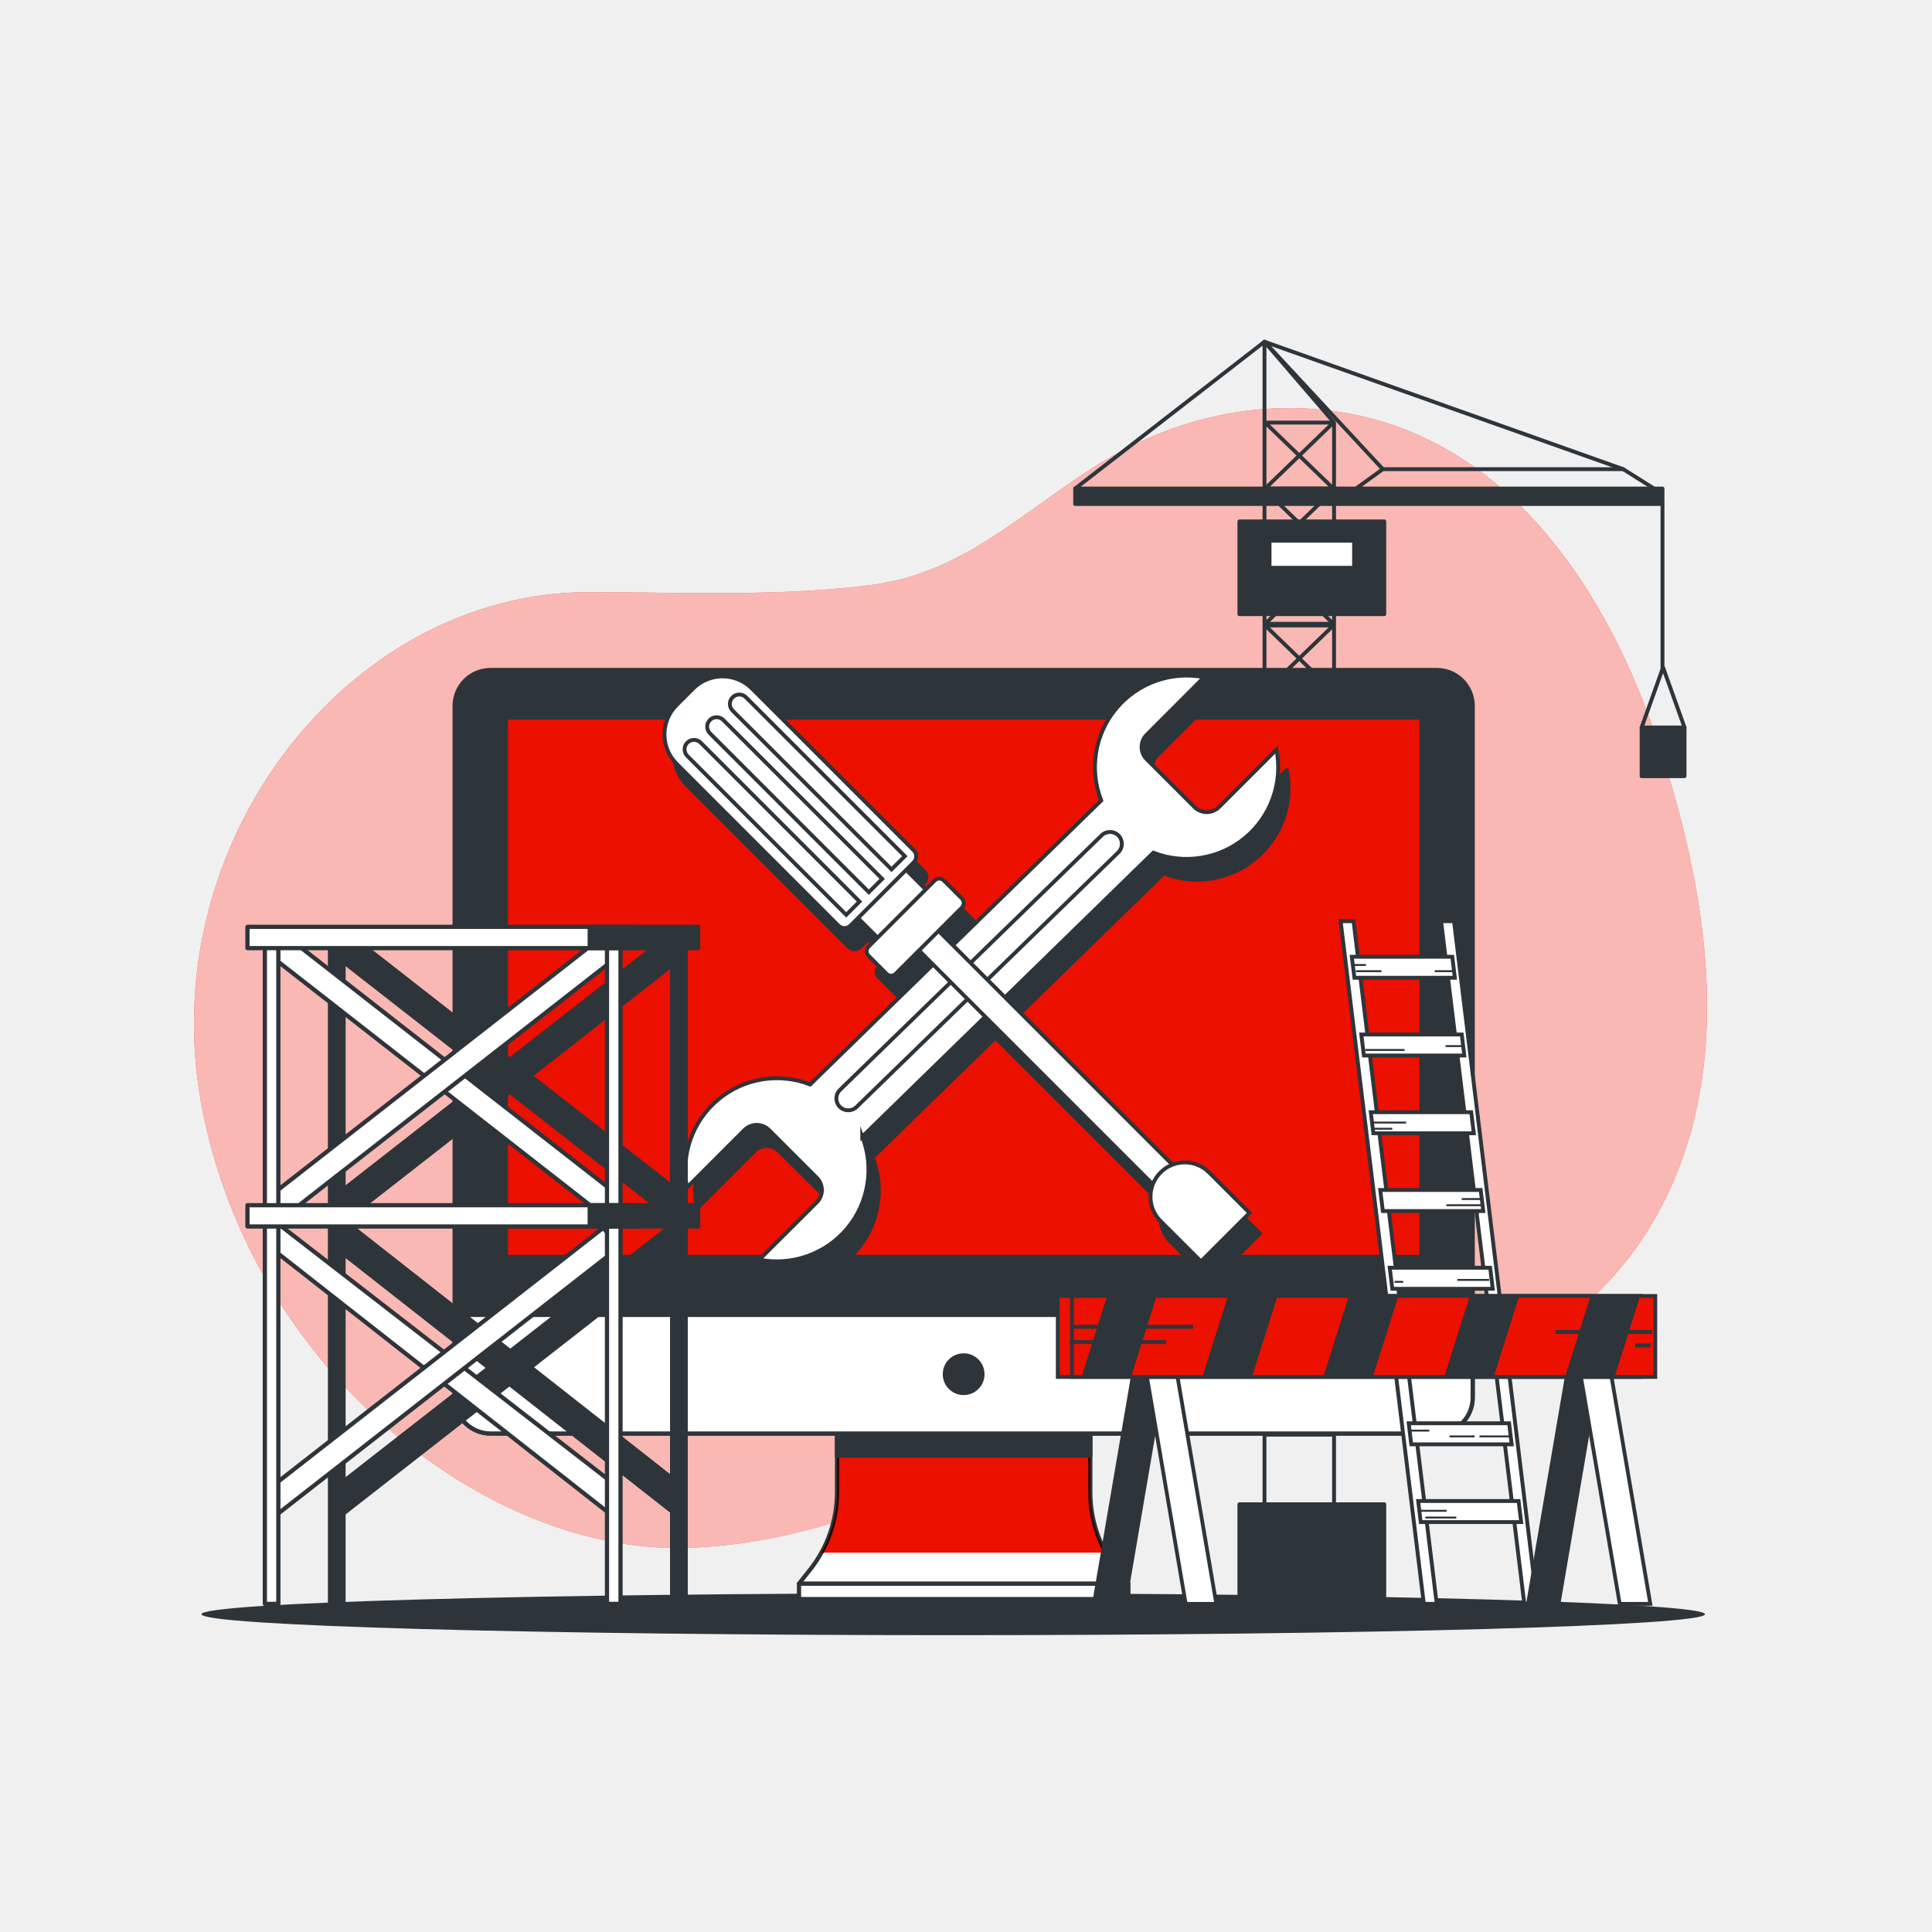
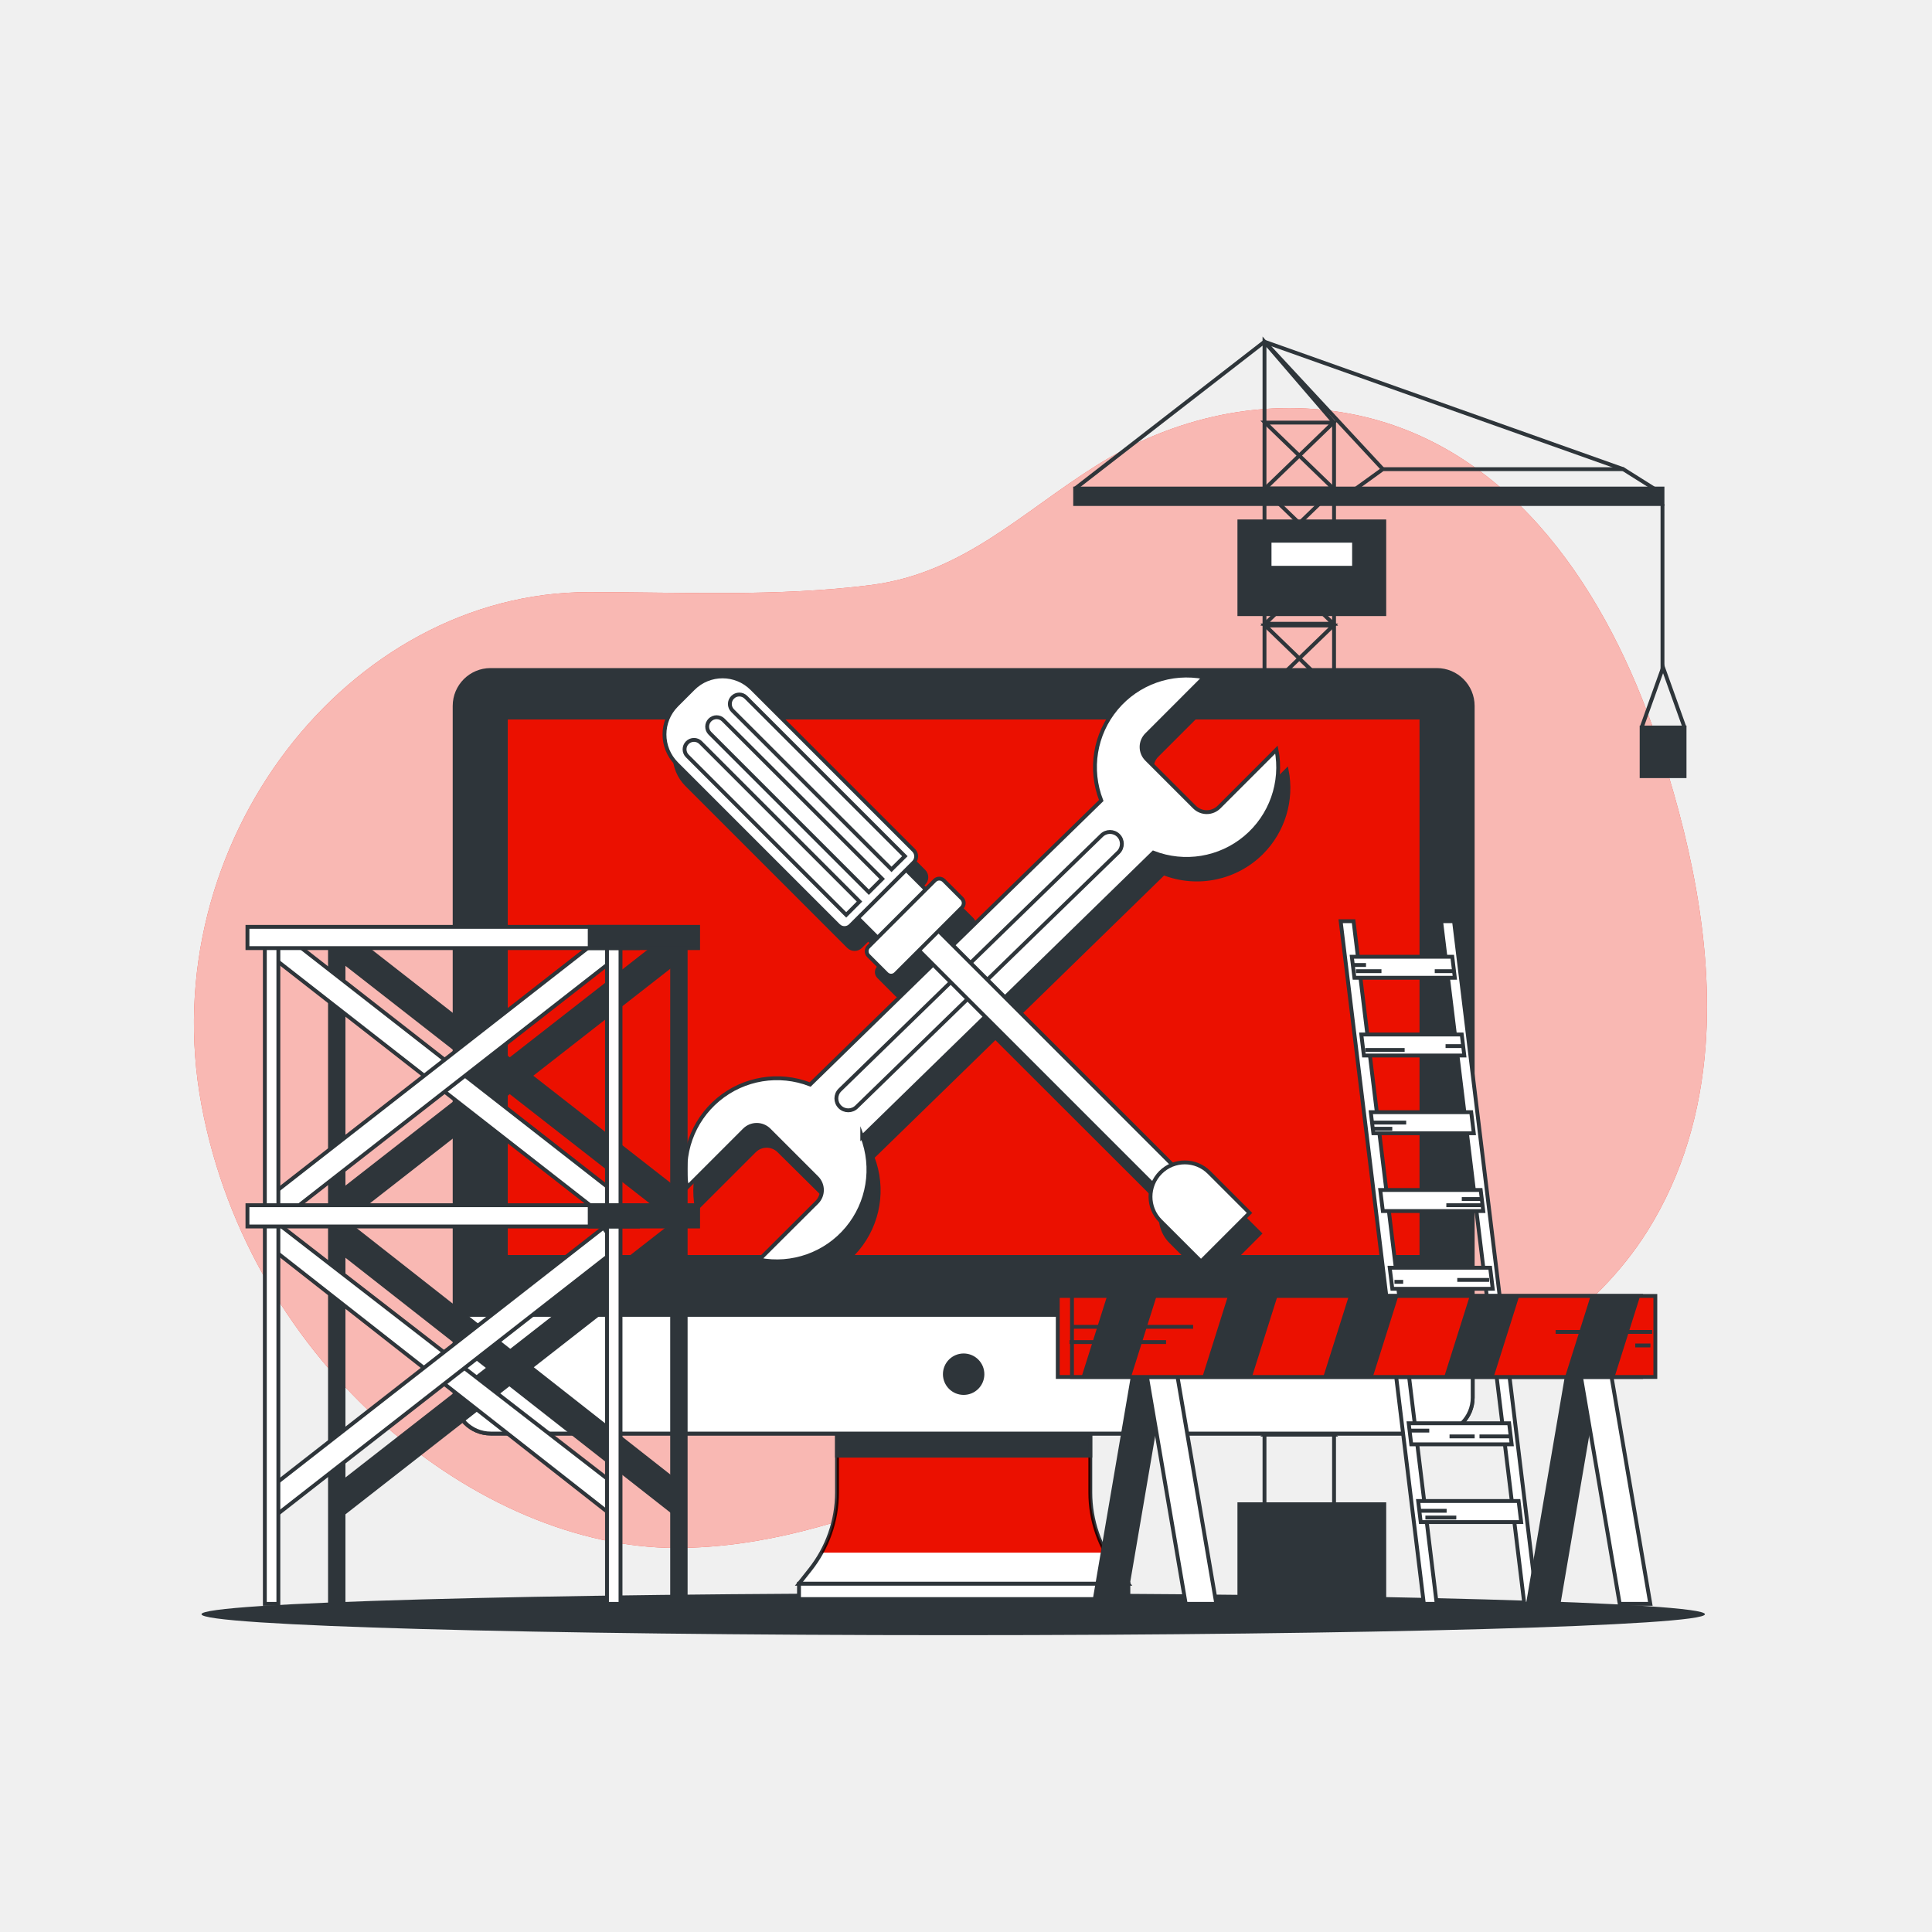
<svg xmlns="http://www.w3.org/2000/svg" viewBox="0 0 500 500">
  <g id="freepik--background-simple--inject-1--inject-13">
    <path d="M441.4,270.76c2-26.75-4.24-54.7-12.64-79.6-12.47-37-36.67-74.94-77.44-83.69-23.51-5-47.43.36-67.58,13-19.39,12.17-34.5,27.88-58.33,30.93-24.1,3.08-48.83,1.84-73.06,1.84-62.29,0-112.85,65-100.21,132.71s72.22,114.65,122.78,114.65c45.43,0,82.8-27.07,126-34.34,21.4-3.6,42.88.66,64.06-4.74,24.61-6.28,47.75-21.26,61.39-42.95C435.61,303.8,440.13,287.51,441.4,270.76Z" style="fill:#EB1000" />
    <path d="M441.4,270.76c2-26.75-4.24-54.7-12.64-79.6-12.47-37-36.67-74.94-77.44-83.69-23.51-5-47.43.36-67.58,13-19.39,12.17-34.5,27.88-58.33,30.93-24.1,3.08-48.83,1.84-73.06,1.84-62.29,0-112.85,65-100.21,132.71s72.22,114.65,122.78,114.65c45.43,0,82.8-27.07,126-34.34,21.4-3.6,42.88.66,64.06-4.74,24.61-6.28,47.75-21.26,61.39-42.95C435.61,303.8,440.13,287.51,441.4,270.76Z" style="fill:#fff;opacity:0.7" />
  </g>
  <g id="freepik--Shadow--inject-1--inject-13">
    <ellipse cx="246.69" cy="417.76" rx="194.55" ry="5.42" style="fill:#2e353a" />
  </g>
  <g id="freepik--Crane--inject-1--inject-13">
-     <polygon points="345.25 412.82 327.25 412.82 327.25 88.44 345.25 109.37 345.25 412.82" style="fill:none;stroke:#2e353a;stroke-linecap:round;stroke-linejoin:round" />
-     <polygon points="327.42 336.44 345.08 336.44 327.42 319.37 345.08 319.37 327.42 336.44" style="fill:none;stroke:#2e353a;stroke-linecap:round;stroke-linejoin:round" />
-     <polygon points="327.42 318.94 345.08 318.94 327.42 301.87 345.08 301.87 327.42 318.94" style="fill:none;stroke:#2e353a;stroke-linecap:round;stroke-linejoin:round" />
-     <polygon points="327.42 371.29 345.08 371.29 327.42 354.22 345.08 354.22 327.42 371.29" style="fill:none;stroke:#2e353a;stroke-linecap:round;stroke-linejoin:round" />
-     <polygon points="327.42 353.79 345.08 353.79 327.42 336.72 345.08 336.72 327.42 353.79" style="fill:none;stroke:#2e353a;stroke-linecap:round;stroke-linejoin:round" />
-     <polygon points="327.42 301.44 345.08 301.44 327.42 284.37 345.08 284.37 327.42 301.44" style="fill:none;stroke:#2e353a;stroke-linecap:round;stroke-linejoin:round" />
-     <polygon points="327.42 283.94 345.08 283.94 327.42 266.87 345.08 266.87 327.42 283.94" style="fill:none;stroke:#2e353a;stroke-linecap:round;stroke-linejoin:round" />
-     <polygon points="327.42 266.44 345.08 266.44 327.42 249.37 345.08 249.37 327.42 266.44" style="fill:none;stroke:#2e353a;stroke-linecap:round;stroke-linejoin:round" />
-     <polygon points="327.42 248.94 345.08 248.94 327.42 231.87 345.08 231.87 327.42 248.94" style="fill:none;stroke:#2e353a;stroke-linecap:round;stroke-linejoin:round" />
-     <polygon points="327.42 231.44 345.08 231.44 327.42 214.37 345.08 214.37 327.42 231.44" style="fill:none;stroke:#2e353a;stroke-linecap:round;stroke-linejoin:round" />
-     <polygon points="327.42 213.94 345.08 213.94 327.42 196.87 345.08 196.87 327.42 213.94" style="fill:none;stroke:#2e353a;stroke-linecap:round;stroke-linejoin:round" />
-     <polygon points="327.42 196.44 345.08 196.44 327.42 179.37 345.08 179.37 327.42 196.44" style="fill:none;stroke:#2e353a;stroke-linecap:round;stroke-linejoin:round" />
-     <polygon points="327.42 178.94 345.08 178.94 327.42 161.87 345.08 161.87 327.42 178.94" style="fill:none;stroke:#2e353a;stroke-linecap:round;stroke-linejoin:round" />
-     <polygon points="327.42 161.44 345.08 161.44 327.42 144.37 345.08 144.37 327.42 161.44" style="fill:none;stroke:#2e353a;stroke-linecap:round;stroke-linejoin:round" />
-     <polygon points="327.42 143.94 345.08 143.94 327.42 126.87 345.08 126.87 327.42 143.94" style="fill:none;stroke:#2e353a;stroke-linecap:round;stroke-linejoin:round" />
-     <polygon points="327.42 126.44 345.08 126.44 327.42 109.37 345.08 109.37 327.42 126.44" style="fill:none;stroke:#2e353a;stroke-linecap:round;stroke-linejoin:round" />
-     <polygon points="428.81 126.91 420.09 121.42 357.87 121.42 350.27 126.91 428.81 126.91" style="fill:none;stroke:#2e353a;stroke-linecap:round;stroke-linejoin:round" />
-     <rect x="278.25" y="126.44" width="152" height="4" style="fill:#2e353a;stroke:#2e353a;stroke-linecap:round;stroke-linejoin:round" />
-     <polyline points="420.09 121.42 327.25 88.44 357.87 121.42" style="fill:none;stroke:#2e353a;stroke-linecap:round;stroke-linejoin:round" />
-     <line x1="327.25" y1="88.44" x2="278.25" y2="126.44" style="fill:none;stroke:#2e353a;stroke-linecap:round;stroke-linejoin:round" />
-     <rect x="320.75" y="134.94" width="37.5" height="24" style="fill:#2e353a;stroke:#2e353a;stroke-linecap:round;stroke-linejoin:round" />
-     <rect x="320.75" y="389.3" width="37.5" height="24" style="fill:#2e353a;stroke:#2e353a;stroke-linecap:round;stroke-linejoin:round" />
-     <rect x="328.56" y="139.94" width="21.87" height="7" style="fill:#fff;stroke:#2e353a;stroke-linecap:round;stroke-linejoin:round" />
-     <line x1="430.25" y1="130.44" x2="430.25" y2="173.56" style="fill:#fff;stroke:#2e353a;stroke-linecap:round;stroke-linejoin:round" />
-     <rect x="424.85" y="188.28" width="11.11" height="12.59" style="fill:#2e353a;stroke:#2e353a;stroke-linecap:round;stroke-linejoin:round" />
-     <polyline points="424.85 188.28 430.4 172.74 435.96 188.28" style="fill:none;stroke:#2e353a;stroke-linecap:round;stroke-linejoin:round" />
+     <polygon points="345.25 412.82 327.25 412.82 327.25 88.44 345.25 109.37 345.25 412.82" style="fill:none;stroke:#2e353a;strokeLinecap:round;strokeLinejoin:round" />
+     <polygon points="327.42 336.44 345.08 336.44 327.42 319.37 345.08 319.37 327.42 336.44" style="fill:none;stroke:#2e353a;strokeLinecap:round;strokeLinejoin:round" />
+     <polygon points="327.42 318.94 345.08 318.94 327.42 301.87 345.08 301.87 327.42 318.94" style="fill:none;stroke:#2e353a;strokeLinecap:round;strokeLinejoin:round" />
+     <polygon points="327.42 371.29 345.08 371.29 327.42 354.22 345.08 354.22 327.42 371.29" style="fill:none;stroke:#2e353a;strokeLinecap:round;strokeLinejoin:round" />
+     <polygon points="327.42 353.79 345.08 353.79 327.42 336.72 345.08 336.72 327.42 353.79" style="fill:none;stroke:#2e353a;strokeLinecap:round;strokeLinejoin:round" />
+     <polygon points="327.42 301.44 345.08 301.44 327.42 284.37 345.08 284.37 327.42 301.44" style="fill:none;stroke:#2e353a;strokeLinecap:round;strokeLinejoin:round" />
+     <polygon points="327.42 283.94 345.08 283.94 327.42 266.87 345.08 266.87 327.42 283.94" style="fill:none;stroke:#2e353a;strokeLinecap:round;strokeLinejoin:round" />
+     <polygon points="327.42 266.44 345.08 266.44 327.42 249.37 345.08 249.37 327.42 266.44" style="fill:none;stroke:#2e353a;strokeLinecap:round;strokeLinejoin:round" />
+     <polygon points="327.42 248.94 345.08 248.94 327.42 231.87 345.08 231.87 327.42 248.94" style="fill:none;stroke:#2e353a;strokeLinecap:round;strokeLinejoin:round" />
+     <polygon points="327.42 231.44 345.08 231.44 327.42 214.37 345.08 214.37 327.42 231.44" style="fill:none;stroke:#2e353a;strokeLinecap:round;strokeLinejoin:round" />
+     <polygon points="327.42 213.94 345.08 213.94 327.42 196.87 345.08 196.87 327.42 213.94" style="fill:none;stroke:#2e353a;strokeLinecap:round;strokeLinejoin:round" />
+     <polygon points="327.42 196.44 345.08 196.44 327.42 179.37 345.08 179.37 327.42 196.44" style="fill:none;stroke:#2e353a;strokeLinecap:round;strokeLinejoin:round" />
+     <polygon points="327.42 178.94 345.08 178.94 327.42 161.87 345.08 161.87 327.42 178.94" style="fill:none;stroke:#2e353a;strokeLinecap:round;strokeLinejoin:round" />
+     <polygon points="327.42 161.44 345.08 161.44 327.42 144.37 345.08 144.37 327.42 161.44" style="fill:none;stroke:#2e353a;strokeLinecap:round;strokeLinejoin:round" />
+     <polygon points="327.42 143.94 345.08 143.94 327.42 126.87 345.08 126.87 327.42 143.94" style="fill:none;stroke:#2e353a;strokeLinecap:round;strokeLinejoin:round" />
+     <polygon points="327.42 126.44 345.08 126.44 327.42 109.37 345.08 109.37 327.42 126.44" style="fill:none;stroke:#2e353a;strokeLinecap:round;strokeLinejoin:round" />
+     <polygon points="428.81 126.91 420.09 121.42 357.87 121.42 350.27 126.91 428.81 126.91" style="fill:none;stroke:#2e353a;strokeLinecap:round;strokeLinejoin:round" />
+     <rect x="278.25" y="126.44" width="152" height="4" style="fill:#2e353a;stroke:#2e353a;strokeLinecap:round;strokeLinejoin:round" />
+     <polyline points="420.09 121.42 327.25 88.44 357.87 121.42" style="fill:none;stroke:#2e353a;strokeLinecap:round;strokeLinejoin:round" />
+     <line x1="327.25" y1="88.44" x2="278.25" y2="126.44" style="fill:none;stroke:#2e353a;strokeLinecap:round;strokeLinejoin:round" />
+     <rect x="320.75" y="134.94" width="37.5" height="24" style="fill:#2e353a;stroke:#2e353a;strokeLinecap:round;strokeLinejoin:round" />
+     <rect x="320.75" y="389.3" width="37.5" height="24" style="fill:#2e353a;stroke:#2e353a;strokeLinecap:round;strokeLinejoin:round" />
+     <rect x="328.56" y="139.94" width="21.87" height="7" style="fill:#fff;stroke:#2e353a;strokeLinecap:round;strokeLinejoin:round" />
+     <line x1="430.25" y1="130.44" x2="430.25" y2="173.56" style="fill:#fff;stroke:#2e353a;strokeLinecap:round;strokeLinejoin:round" />
+     <rect x="424.85" y="188.28" width="11.11" height="12.59" style="fill:#2e353a;stroke:#2e353a;strokeLinecap:round;strokeLinejoin:round" />
+     <polyline points="424.85 188.28 430.4 172.74 435.96 188.28" style="fill:none;stroke:#2e353a;strokeLinecap:round;strokeLinejoin:round" />
  </g>
  <g id="freepik--Device--inject-1--inject-13">
-     <path d="M282.17,386.24V364H216.62v22.26a32.21,32.21,0,0,1-7,20l-2.87,3.62H292l-2.88-3.62A32.26,32.26,0,0,1,282.17,386.24Z" style="fill:#fff;stroke:#2e353a;stroke-linecap:round;stroke-linejoin:round;stroke-width:1.095px" />
+     <path d="M282.17,386.24V364H216.62v22.26a32.21,32.21,0,0,1-7,20l-2.87,3.62H292l-2.88-3.62A32.26,32.26,0,0,1,282.17,386.24Z" style="fill:#fff;stroke:#2e353a;strokeLinecap:round;strokeLinejoin:round;strokeWidth:1.095px" />
    <path d="M212.59,401.83H286.2a32.18,32.18,0,0,1-4-15.59V364H216.62v22.26A32.18,32.18,0,0,1,212.59,401.83Z" style="fill:#EB1000;mix-blend-mode:multiply" />
-     <rect x="216.62" y="367.33" width="65.55" height="9.4" style="fill:#2e353a;stroke:#2e353a;stroke-linecap:round;stroke-linejoin:round;stroke-width:1.095px" />
-     <rect x="117.66" y="173.4" width="263.47" height="197.6" rx="9.29" style="fill:#2e353a;stroke:#2e353a;stroke-linecap:round;stroke-linejoin:round;stroke-width:1.095px" />
-     <path d="M117.66,340.29H381.13a0,0,0,0,1,0,0v21.42a9.29,9.29,0,0,1-9.29,9.29H127a9.29,9.29,0,0,1-9.29-9.29V340.29a0,0,0,0,1,0,0Z" style="fill:#fff;stroke:#2e353a;stroke-linecap:round;stroke-linejoin:round;stroke-width:1.095px" />
-     <rect x="130.91" y="185.7" width="236.96" height="139.6" style="fill:#EB1000;stroke:#2e353a;stroke-linecap:round;stroke-linejoin:round;stroke-width:1.095px" />
-     <path d="M254.25,355.65a4.86,4.86,0,1,0-4.86,4.85A4.85,4.85,0,0,0,254.25,355.65Z" style="fill:#2e353a;stroke:#2e353a;stroke-linecap:round;stroke-linejoin:round;stroke-width:1.095px" />
-     <rect x="206.78" y="409.87" width="85.24" height="3.97" style="fill:#fff;stroke:#2e353a;stroke-linecap:round;stroke-linejoin:round;stroke-width:1.095px" />
+     <rect x="216.62" y="367.33" width="65.55" height="9.4" style="fill:#2e353a;stroke:#2e353a;strokeLinecap:round;strokeLinejoin:round;strokeWidth:1.095px" />
+     <rect x="117.66" y="173.4" width="263.47" height="197.6" rx="9.29" style="fill:#2e353a;stroke:#2e353a;strokeLinecap:round;strokeLinejoin:round;strokeWidth:1.095px" />
+     <path d="M117.66,340.29H381.13a0,0,0,0,1,0,0v21.42a9.29,9.29,0,0,1-9.29,9.29H127a9.29,9.29,0,0,1-9.29-9.29V340.29a0,0,0,0,1,0,0Z" style="fill:#fff;stroke:#2e353a;strokeLinecap:round;strokeLinejoin:round;strokeWidth:1.095px" />
+     <rect x="130.91" y="185.7" width="236.96" height="139.6" style="fill:#EB1000;stroke:#2e353a;strokeLinecap:round;strokeLinejoin:round;strokeWidth:1.095px" />
+     <path d="M254.25,355.65a4.86,4.86,0,1,0-4.86,4.85A4.85,4.85,0,0,0,254.25,355.65Z" style="fill:#2e353a;stroke:#2e353a;strokeLinecap:round;strokeLinejoin:round;strokeWidth:1.095px" />
+     <rect x="206.78" y="409.87" width="85.24" height="3.97" style="fill:#fff;stroke:#2e353a;strokeLinecap:round;strokeLinejoin:round;strokeWidth:1.095px" />
  </g>
  <g id="freepik--Tools--inject-1--inject-13">
-     <path d="M326.51,220.68A23.72,23.72,0,0,0,333,199.36l-14.87,14.87a4.51,4.51,0,0,1-6.36,0l-12.36-12.36a4.5,4.5,0,0,1,0-6.37l14.86-14.86a23.71,23.71,0,0,0-26.64,31.87L249.26,250l-3.7-3.71,6-6a1.67,1.67,0,0,0,0-2.34l-4.68-4.68a1.65,1.65,0,0,0-2.33,0l-2.34,2.34-5.07-5.06,1.95-1.95a2.21,2.21,0,0,0,0-3.12l-41.87-41.87a10.74,10.74,0,0,0-15.2,0l-4.28,4.28a10.73,10.73,0,0,0,0,15.19l41.87,41.88a2.21,2.21,0,0,0,3.12,0l1.95-1.95,5.06,5.07-2.33,2.33a1.65,1.65,0,0,0,0,2.34l4.67,4.68a1.67,1.67,0,0,0,2.34,0l6-6,3.64,3.64-31.82,31a23.72,23.72,0,0,0-31.88,26.64l14.87-14.86a4.5,4.5,0,0,1,6.37,0L214,310.13a4.5,4.5,0,0,1,0,6.37l-14.86,14.86a23.72,23.72,0,0,0,26.65-31.87l31.82-31L301,311.83a8.89,8.89,0,0,0,2,9.5l10.47,10.47,12.56-12.57-10.47-10.46a8.89,8.89,0,0,0-9.5-2l-43.32-43.32L301.15,226A23.72,23.72,0,0,0,326.51,220.68Z" style="fill:#2e353a;stroke:#2e353a;stroke-linecap:round;stroke-linejoin:round;stroke-width:1.095px" />
+     <path d="M326.51,220.68A23.72,23.72,0,0,0,333,199.36l-14.87,14.87a4.51,4.51,0,0,1-6.36,0l-12.36-12.36a4.5,4.5,0,0,1,0-6.37l14.86-14.86a23.71,23.71,0,0,0-26.64,31.87L249.26,250l-3.7-3.71,6-6a1.67,1.67,0,0,0,0-2.34l-4.68-4.68a1.65,1.65,0,0,0-2.33,0l-2.34,2.34-5.07-5.06,1.95-1.95a2.21,2.21,0,0,0,0-3.12l-41.87-41.87a10.74,10.74,0,0,0-15.2,0l-4.28,4.28a10.73,10.73,0,0,0,0,15.19l41.87,41.88a2.21,2.21,0,0,0,3.12,0l1.95-1.95,5.06,5.07-2.33,2.33a1.65,1.65,0,0,0,0,2.34l4.67,4.68a1.67,1.67,0,0,0,2.34,0l6-6,3.64,3.64-31.82,31a23.72,23.72,0,0,0-31.88,26.64l14.87-14.86a4.5,4.5,0,0,1,6.37,0L214,310.13a4.5,4.5,0,0,1,0,6.37l-14.86,14.86a23.72,23.72,0,0,0,26.65-31.87l31.82-31L301,311.83a8.89,8.89,0,0,0,2,9.5l10.47,10.47,12.56-12.57-10.47-10.46a8.89,8.89,0,0,0-9.5-2l-43.32-43.32L301.15,226A23.72,23.72,0,0,0,326.51,220.68Z" style="fill:#2e353a;stroke:#2e353a;strokeLinecap:round;strokeLinejoin:round;strokeWidth:1.095px" />
    <path d="M223.15,294.16l75.33-73.49A23.71,23.71,0,0,0,330.35,194l-14.86,14.86a4.5,4.5,0,0,1-6.37,0l-12.36-12.36a4.49,4.49,0,0,1,0-6.36l14.86-14.87A23.71,23.71,0,0,0,285,207.17l-75.33,73.49a23.71,23.71,0,0,0-31.87,26.64l14.86-14.86a4.5,4.5,0,0,1,6.37,0l12.36,12.36a4.49,4.49,0,0,1,0,6.36L196.5,326a23.72,23.72,0,0,0,26.65-31.87Z" style="fill:#fff;stroke:#2e353a;stroke-miterlimit:10" />
    <path d="M217.35,286.45h0a3.08,3.08,0,0,1,0-4.35l67.73-65.89a3.09,3.09,0,0,1,4.36,0h0a3.09,3.09,0,0,1,0,4.36l-67.73,65.88A3.09,3.09,0,0,1,217.35,286.45Z" style="fill:#fff;stroke:#2e353a;stroke-miterlimit:10" />
    <rect x="267.85" y="222.86" width="7.16" height="103.31" transform="translate(-114.61 272.33) rotate(-45)" style="fill:#fff;stroke:#2e353a;stroke-miterlimit:10" />
    <path d="M323.38,313.9l-12.56,12.56L300.35,316a8.89,8.89,0,0,1,0-12.57h0a8.88,8.88,0,0,1,12.56,0Z" style="fill:#fff;stroke:#2e353a;stroke-miterlimit:10" />
    <rect x="220.64" y="225.37" width="17.63" height="14.32" transform="translate(-97.22 230.36) rotate(-45)" style="fill:#fff;stroke:#2e353a;stroke-miterlimit:10" />
    <path d="M199.74,169.77h6.06a10.74,10.74,0,0,1,10.74,10.74v59.22a2.2,2.2,0,0,1-2.2,2.2H191.2a2.2,2.2,0,0,1-2.2-2.2V180.51A10.74,10.74,0,0,1,199.74,169.77Z" transform="translate(-86.17 203.67) rotate(-45)" style="fill:#fff;stroke:#2e353a;stroke-miterlimit:10" />
    <rect x="223.08" y="234.98" width="27.54" height="9.92" rx="1.65" transform="translate(-100.29 237.76) rotate(-45)" style="fill:#fff;stroke:#2e353a;stroke-miterlimit:10" />
    <path d="M222.44,233.32,219,236.77l-41.12-41.12a2.44,2.44,0,0,1,0-3.45h0a2.43,2.43,0,0,1,3.45,0Z" style="fill:#fff;stroke:#2e353a;stroke-miterlimit:10" />
    <path d="M228.31,227.45l-3.46,3.45-41.12-41.12a2.44,2.44,0,0,1,0-3.45h0a2.43,2.43,0,0,1,3.45,0Z" style="fill:#fff;stroke:#2e353a;stroke-miterlimit:10" />
    <path d="M234.18,221.58,230.72,225,189.6,183.91a2.44,2.44,0,0,1,0-3.45h0a2.43,2.43,0,0,1,3.45,0Z" style="fill:#fff;stroke:#2e353a;stroke-miterlimit:10" />
  </g>
  <g id="freepik--Ladders--inject-1--inject-13">
    <polygon points="371.82 415.07 368.49 415.07 346.96 238.41 350.3 238.41 371.82 415.07" style="fill:#fff;stroke:#2e353a;stroke-miterlimit:10" />
    <polygon points="397.82 415.07 394.49 415.07 372.96 238.41 376.3 238.41 397.82 415.07" style="fill:#fff;stroke:#2e353a;stroke-miterlimit:10" />
    <polygon points="376.51 253.05 350.52 253.05 349.85 247.6 375.85 247.6 376.51 253.05" style="fill:#fff;stroke:#2e353a;stroke-miterlimit:10" />
    <polygon points="378.96 273.17 352.97 273.17 352.31 267.72 378.3 267.72 378.96 273.17" style="fill:#fff;stroke:#2e353a;stroke-miterlimit:10" />
    <polygon points="381.42 293.29 355.42 293.29 354.76 287.84 380.75 287.84 381.42 293.29" style="fill:#fff;stroke:#2e353a;stroke-miterlimit:10" />
    <polygon points="383.87 313.42 357.88 313.42 357.21 307.97 383.2 307.97 383.87 313.42" style="fill:#fff;stroke:#2e353a;stroke-miterlimit:10" />
    <polygon points="386.32 333.54 360.33 333.54 359.66 328.09 385.65 328.09 386.32 333.54" style="fill:#fff;stroke:#2e353a;stroke-miterlimit:10" />
    <polygon points="388.77 353.66 362.78 353.66 362.12 348.21 388.11 348.21 388.77 353.66" style="fill:#fff;stroke:#2e353a;stroke-miterlimit:10" />
    <polygon points="391.22 373.79 365.23 373.79 364.57 368.34 390.56 368.34 391.22 373.79" style="fill:#fff;stroke:#2e353a;stroke-miterlimit:10" />
    <polygon points="393.68 393.91 367.68 393.91 367.02 388.46 393.01 388.46 393.68 393.91" style="fill:#fff;stroke:#2e353a;stroke-miterlimit:10" />
-     <line x1="350.12" y1="249.74" x2="353.52" y2="249.74" style="fill:none;stroke:#2e353a;stroke-miterlimit:10;stroke-width:0.5px" />
-     <line x1="350.92" y1="251.34" x2="357.52" y2="251.34" style="fill:none;stroke:#2e353a;stroke-miterlimit:10;stroke-width:0.5px" />
-     <line x1="376.11" y1="251.34" x2="371.31" y2="251.34" style="fill:none;stroke:#2e353a;stroke-miterlimit:10;stroke-width:0.5px" />
-     <line x1="378.51" y1="270.73" x2="374.11" y2="270.73" style="fill:none;stroke:#2e353a;stroke-miterlimit:10;stroke-width:0.5px" />
-     <line x1="353.32" y1="271.73" x2="363.52" y2="271.73" style="fill:none;stroke:#2e353a;stroke-miterlimit:10;stroke-width:0.5px" />
-     <line x1="355.12" y1="290.52" x2="363.92" y2="290.52" style="fill:none;stroke:#2e353a;stroke-miterlimit:10;stroke-width:0.5px" />
-     <line x1="355.52" y1="292.12" x2="360.32" y2="292.12" style="fill:none;stroke:#2e353a;stroke-miterlimit:10;stroke-width:0.5px" />
-     <line x1="383.7" y1="310.31" x2="378.31" y2="310.31" style="fill:none;stroke:#2e353a;stroke-miterlimit:10;stroke-width:0.5px" />
-     <line x1="383.31" y1="311.91" x2="374.31" y2="311.91" style="fill:none;stroke:#2e353a;stroke-miterlimit:10;stroke-width:0.5px" />
-     <line x1="391.14" y1="371.74" x2="382.89" y2="371.74" style="fill:none;stroke:#2e353a;stroke-miterlimit:10;stroke-width:0.5px" />
-     <line x1="364.89" y1="370.24" x2="369.89" y2="370.24" style="fill:none;stroke:#2e353a;stroke-miterlimit:10;stroke-width:0.5px" />
-     <line x1="381.64" y1="371.74" x2="375.14" y2="371.74" style="fill:none;stroke:#2e353a;stroke-miterlimit:10;stroke-width:0.5px" />
-     <line x1="367.39" y1="390.99" x2="374.39" y2="390.99" style="fill:none;stroke:#2e353a;stroke-miterlimit:10;stroke-width:0.5px" />
-     <line x1="368.89" y1="392.74" x2="376.89" y2="392.74" style="fill:none;stroke:#2e353a;stroke-miterlimit:10;stroke-width:0.5px" />
-     <line x1="360.89" y1="331.74" x2="363.14" y2="331.74" style="fill:none;stroke:#2e353a;stroke-miterlimit:10;stroke-width:0.5px" />
-     <line x1="385.39" y1="331.24" x2="377.14" y2="331.24" style="fill:none;stroke:#2e353a;stroke-miterlimit:10;stroke-width:0.5px" />
-     <polygon points="176.97 309.44 173.01 314.6 86.87 247.35 90.84 242.19 176.97 309.44" style="fill:#2e353a;stroke:#2e353a;stroke-linecap:round;stroke-linejoin:round;stroke-width:1.095px" />
-     <polygon points="86.87 309.44 90.84 314.6 176.97 247.35 173.01 242.19 86.87 309.44" style="fill:#2e353a;stroke:#2e353a;stroke-linecap:round;stroke-linejoin:round;stroke-width:1.095px" />
-     <polygon points="176.97 384.98 174.52 391.63 86.87 322.89 89.38 316.18 176.97 384.98" style="fill:#2e353a;stroke:#2e353a;stroke-linecap:round;stroke-linejoin:round;stroke-width:1.095px" />
-     <polygon points="86.87 384.98 87.47 392.78 176.97 322.89 173.01 317.74 86.87 384.98" style="fill:#2e353a;stroke:#2e353a;stroke-linecap:round;stroke-linejoin:round;stroke-width:1.095px" />
-     <rect x="85.4" y="241.48" width="3.5" height="173.6" style="fill:#2e353a;stroke:#2e353a;stroke-linecap:round;stroke-linejoin:round;stroke-width:1.095px" />
-     <rect x="173.95" y="241.48" width="3.5" height="173.6" style="fill:#2e353a;stroke:#2e353a;stroke-linecap:round;stroke-linejoin:round;stroke-width:1.095px" />
-     <polygon points="160.12 309.44 156.15 314.6 70.02 247.35 73.98 242.19 160.12 309.44" style="fill:#fff;stroke:#2e353a;stroke-linecap:round;stroke-linejoin:round;stroke-width:1.095px" />
-     <polygon points="70.02 309.44 73.98 314.6 160.12 247.35 156.15 242.19 70.02 309.44" style="fill:#fff;stroke:#2e353a;stroke-linecap:round;stroke-linejoin:round;stroke-width:1.095px" />
-     <polygon points="160.12 384.98 157.66 391.63 70.02 322.89 71.28 316.18 160.12 384.98" style="fill:#fff;stroke:#2e353a;stroke-linecap:round;stroke-linejoin:round;stroke-width:1.095px" />
-     <polygon points="70.02 384.98 70.62 392.78 160.12 322.89 156.15 317.74 70.02 384.98" style="fill:#fff;stroke:#2e353a;stroke-linecap:round;stroke-linejoin:round;stroke-width:1.095px" />
-     <rect x="68.54" y="241.48" width="3.5" height="173.6" style="fill:#fff;stroke:#2e353a;stroke-linecap:round;stroke-linejoin:round;stroke-width:1.095px" />
-     <rect x="157.09" y="241.48" width="3.5" height="173.6" style="fill:#fff;stroke:#2e353a;stroke-linecap:round;stroke-linejoin:round;stroke-width:1.095px" />
-     <rect x="64.04" y="239.87" width="101.06" height="5.5" style="fill:#fff;stroke:#2e353a;stroke-linecap:round;stroke-linejoin:round;stroke-width:1.095px" />
-     <rect x="152.62" y="239.87" width="28.05" height="5.5" style="fill:#2e353a;stroke:#2e353a;stroke-linecap:round;stroke-linejoin:round;stroke-width:1.095px" />
-     <rect x="64.04" y="311.91" width="101.06" height="5.5" style="fill:#fff;stroke:#2e353a;stroke-linecap:round;stroke-linejoin:round;stroke-width:1.095px" />
-     <rect x="152.62" y="311.91" width="28.05" height="5.5" style="fill:#2e353a;stroke:#2e353a;stroke-linecap:round;stroke-linejoin:round;stroke-width:1.095px" />
-     <polygon points="291.03 415.07 283.12 415.07 293.67 353.26 301.59 353.26 291.03 415.07" style="fill:#2e353a;stroke:#2e353a;stroke-miterlimit:10;stroke-width:0.973px" />
-     <polygon points="306.86 415.07 314.78 415.07 304.22 353.26 296.31 353.26 306.86 415.07" style="fill:#fff;stroke:#2e353a;stroke-miterlimit:10;stroke-width:0.973px" />
-     <polygon points="403.35 415.07 395.44 415.07 405.99 353.26 413.9 353.26 403.35 415.07" style="fill:#2e353a;stroke:#2e353a;stroke-miterlimit:10;stroke-width:0.973px" />
-     <polygon points="419.18 415.07 427.1 415.07 416.54 353.26 408.63 353.26 419.18 415.07" style="fill:#fff;stroke:#2e353a;stroke-miterlimit:10;stroke-width:0.973px" />
-     <rect x="273.75" y="335.39" width="150.97" height="20.97" style="fill:#EB1000;stroke:#2e353a;stroke-miterlimit:10;stroke-width:0.973px" />
-     <rect x="277.43" y="335.39" width="150.97" height="20.97" style="fill:#EB1000;stroke:#2e353a;stroke-miterlimit:10;stroke-width:0.973px" />
+     <line x1="350.12" y1="249.74" x2="353.52" y2="249.74" style="fill:none;stroke:#2e353a;stroke-miterlimit:10;strokeWidth:0.5px" />
+     <line x1="350.92" y1="251.34" x2="357.52" y2="251.34" style="fill:none;stroke:#2e353a;stroke-miterlimit:10;strokeWidth:0.5px" />
+     <line x1="376.11" y1="251.34" x2="371.31" y2="251.34" style="fill:none;stroke:#2e353a;stroke-miterlimit:10;strokeWidth:0.5px" />
+     <line x1="378.51" y1="270.73" x2="374.11" y2="270.73" style="fill:none;stroke:#2e353a;stroke-miterlimit:10;strokeWidth:0.5px" />
+     <line x1="353.32" y1="271.73" x2="363.52" y2="271.73" style="fill:none;stroke:#2e353a;stroke-miterlimit:10;strokeWidth:0.5px" />
+     <line x1="355.12" y1="290.52" x2="363.92" y2="290.52" style="fill:none;stroke:#2e353a;stroke-miterlimit:10;strokeWidth:0.5px" />
+     <line x1="355.52" y1="292.12" x2="360.32" y2="292.12" style="fill:none;stroke:#2e353a;stroke-miterlimit:10;strokeWidth:0.5px" />
+     <line x1="383.7" y1="310.31" x2="378.31" y2="310.31" style="fill:none;stroke:#2e353a;stroke-miterlimit:10;strokeWidth:0.5px" />
+     <line x1="383.31" y1="311.91" x2="374.31" y2="311.91" style="fill:none;stroke:#2e353a;stroke-miterlimit:10;strokeWidth:0.5px" />
+     <line x1="391.14" y1="371.74" x2="382.89" y2="371.74" style="fill:none;stroke:#2e353a;stroke-miterlimit:10;strokeWidth:0.5px" />
+     <line x1="364.89" y1="370.24" x2="369.89" y2="370.24" style="fill:none;stroke:#2e353a;stroke-miterlimit:10;strokeWidth:0.5px" />
+     <line x1="381.64" y1="371.74" x2="375.14" y2="371.74" style="fill:none;stroke:#2e353a;stroke-miterlimit:10;strokeWidth:0.5px" />
+     <line x1="367.39" y1="390.99" x2="374.39" y2="390.99" style="fill:none;stroke:#2e353a;stroke-miterlimit:10;strokeWidth:0.5px" />
+     <line x1="368.89" y1="392.74" x2="376.89" y2="392.74" style="fill:none;stroke:#2e353a;stroke-miterlimit:10;strokeWidth:0.5px" />
+     <line x1="360.89" y1="331.74" x2="363.14" y2="331.74" style="fill:none;stroke:#2e353a;stroke-miterlimit:10;strokeWidth:0.5px" />
+     <line x1="385.39" y1="331.24" x2="377.14" y2="331.24" style="fill:none;stroke:#2e353a;stroke-miterlimit:10;strokeWidth:0.5px" />
+     <polygon points="176.97 309.44 173.01 314.6 86.87 247.35 90.84 242.19 176.97 309.44" style="fill:#2e353a;stroke:#2e353a;strokeLinecap:round;strokeLinejoin:round;strokeWidth:1.095px" />
+     <polygon points="86.87 309.44 90.84 314.6 176.97 247.35 173.01 242.19 86.87 309.44" style="fill:#2e353a;stroke:#2e353a;strokeLinecap:round;strokeLinejoin:round;strokeWidth:1.095px" />
+     <polygon points="176.97 384.98 174.52 391.63 86.87 322.89 89.38 316.18 176.97 384.98" style="fill:#2e353a;stroke:#2e353a;strokeLinecap:round;strokeLinejoin:round;strokeWidth:1.095px" />
+     <polygon points="86.87 384.98 87.47 392.78 176.97 322.89 173.01 317.74 86.87 384.98" style="fill:#2e353a;stroke:#2e353a;strokeLinecap:round;strokeLinejoin:round;strokeWidth:1.095px" />
+     <rect x="85.4" y="241.48" width="3.5" height="173.6" style="fill:#2e353a;stroke:#2e353a;strokeLinecap:round;strokeLinejoin:round;strokeWidth:1.095px" />
+     <rect x="173.95" y="241.48" width="3.5" height="173.6" style="fill:#2e353a;stroke:#2e353a;strokeLinecap:round;strokeLinejoin:round;strokeWidth:1.095px" />
+     <polygon points="160.12 309.44 156.15 314.6 70.02 247.35 73.98 242.19 160.12 309.44" style="fill:#fff;stroke:#2e353a;strokeLinecap:round;strokeLinejoin:round;strokeWidth:1.095px" />
+     <polygon points="70.02 309.44 73.98 314.6 160.12 247.35 156.15 242.19 70.02 309.44" style="fill:#fff;stroke:#2e353a;strokeLinecap:round;strokeLinejoin:round;strokeWidth:1.095px" />
+     <polygon points="160.12 384.98 157.66 391.63 70.02 322.89 71.28 316.18 160.12 384.98" style="fill:#fff;stroke:#2e353a;strokeLinecap:round;strokeLinejoin:round;strokeWidth:1.095px" />
+     <polygon points="70.02 384.98 70.62 392.78 160.12 322.89 156.15 317.74 70.02 384.98" style="fill:#fff;stroke:#2e353a;strokeLinecap:round;strokeLinejoin:round;strokeWidth:1.095px" />
+     <rect x="68.54" y="241.48" width="3.5" height="173.6" style="fill:#fff;stroke:#2e353a;strokeLinecap:round;strokeLinejoin:round;strokeWidth:1.095px" />
+     <rect x="157.09" y="241.48" width="3.5" height="173.6" style="fill:#fff;stroke:#2e353a;strokeLinecap:round;strokeLinejoin:round;strokeWidth:1.095px" />
+     <rect x="64.04" y="239.87" width="101.06" height="5.5" style="fill:#fff;stroke:#2e353a;strokeLinecap:round;strokeLinejoin:round;strokeWidth:1.095px" />
+     <rect x="152.62" y="239.87" width="28.05" height="5.5" style="fill:#2e353a;stroke:#2e353a;strokeLinecap:round;strokeLinejoin:round;strokeWidth:1.095px" />
+     <rect x="64.04" y="311.91" width="101.06" height="5.5" style="fill:#fff;stroke:#2e353a;strokeLinecap:round;strokeLinejoin:round;strokeWidth:1.095px" />
+     <rect x="152.62" y="311.91" width="28.05" height="5.5" style="fill:#2e353a;stroke:#2e353a;strokeLinecap:round;strokeLinejoin:round;strokeWidth:1.095px" />
+     <polygon points="291.03 415.07 283.12 415.07 293.67 353.26 301.59 353.26 291.03 415.07" style="fill:#2e353a;stroke:#2e353a;stroke-miterlimit:10;strokeWidth:0.973px" />
+     <polygon points="306.86 415.07 314.78 415.07 304.22 353.26 296.31 353.26 306.86 415.07" style="fill:#fff;stroke:#2e353a;stroke-miterlimit:10;strokeWidth:0.973px" />
+     <polygon points="403.35 415.07 395.44 415.07 405.99 353.26 413.9 353.26 403.35 415.07" style="fill:#2e353a;stroke:#2e353a;stroke-miterlimit:10;strokeWidth:0.973px" />
+     <polygon points="419.18 415.07 427.1 415.07 416.54 353.26 408.63 353.26 419.18 415.07" style="fill:#fff;stroke:#2e353a;stroke-miterlimit:10;strokeWidth:0.973px" />
+     <rect x="273.75" y="335.39" width="150.97" height="20.97" style="fill:#EB1000;stroke:#2e353a;stroke-miterlimit:10;strokeWidth:0.973px" />
+     <rect x="277.43" y="335.39" width="150.97" height="20.97" style="fill:#EB1000;stroke:#2e353a;stroke-miterlimit:10;strokeWidth:0.973px" />
    <polygon points="279.9 356.36 292.71 356.36 299.33 335.39 286.52 335.39 279.9 356.36" style="fill:#2e353a" />
    <polygon points="330.62 335.39 317.8 335.39 311.18 356.36 324 356.36 330.62 335.39" style="fill:#2e353a" />
    <polygon points="424.47 335.39 411.65 335.39 405.03 356.36 417.85 356.36 424.47 335.39" style="fill:#2e353a" />
    <polygon points="393.18 335.39 380.37 335.39 373.75 356.36 386.56 356.36 393.18 335.39" style="fill:#2e353a" />
    <polygon points="361.9 335.39 349.08 335.39 342.46 356.36 355.28 356.36 361.9 335.39" style="fill:#2e353a" />
    <line x1="427.57" y1="344.7" x2="402.59" y2="344.7" style="fill:none;stroke:#2e353a;stroke-miterlimit:10" />
    <line x1="427.13" y1="348.2" x2="423.19" y2="348.2" style="fill:none;stroke:#2e353a;stroke-miterlimit:10" />
    <line x1="276.79" y1="347.33" x2="301.77" y2="347.33" style="fill:none;stroke:#2e353a;stroke-miterlimit:10" />
    <line x1="277.22" y1="343.38" x2="308.78" y2="343.38" style="fill:none;stroke:#2e353a;stroke-miterlimit:10" />
  </g>
</svg>
